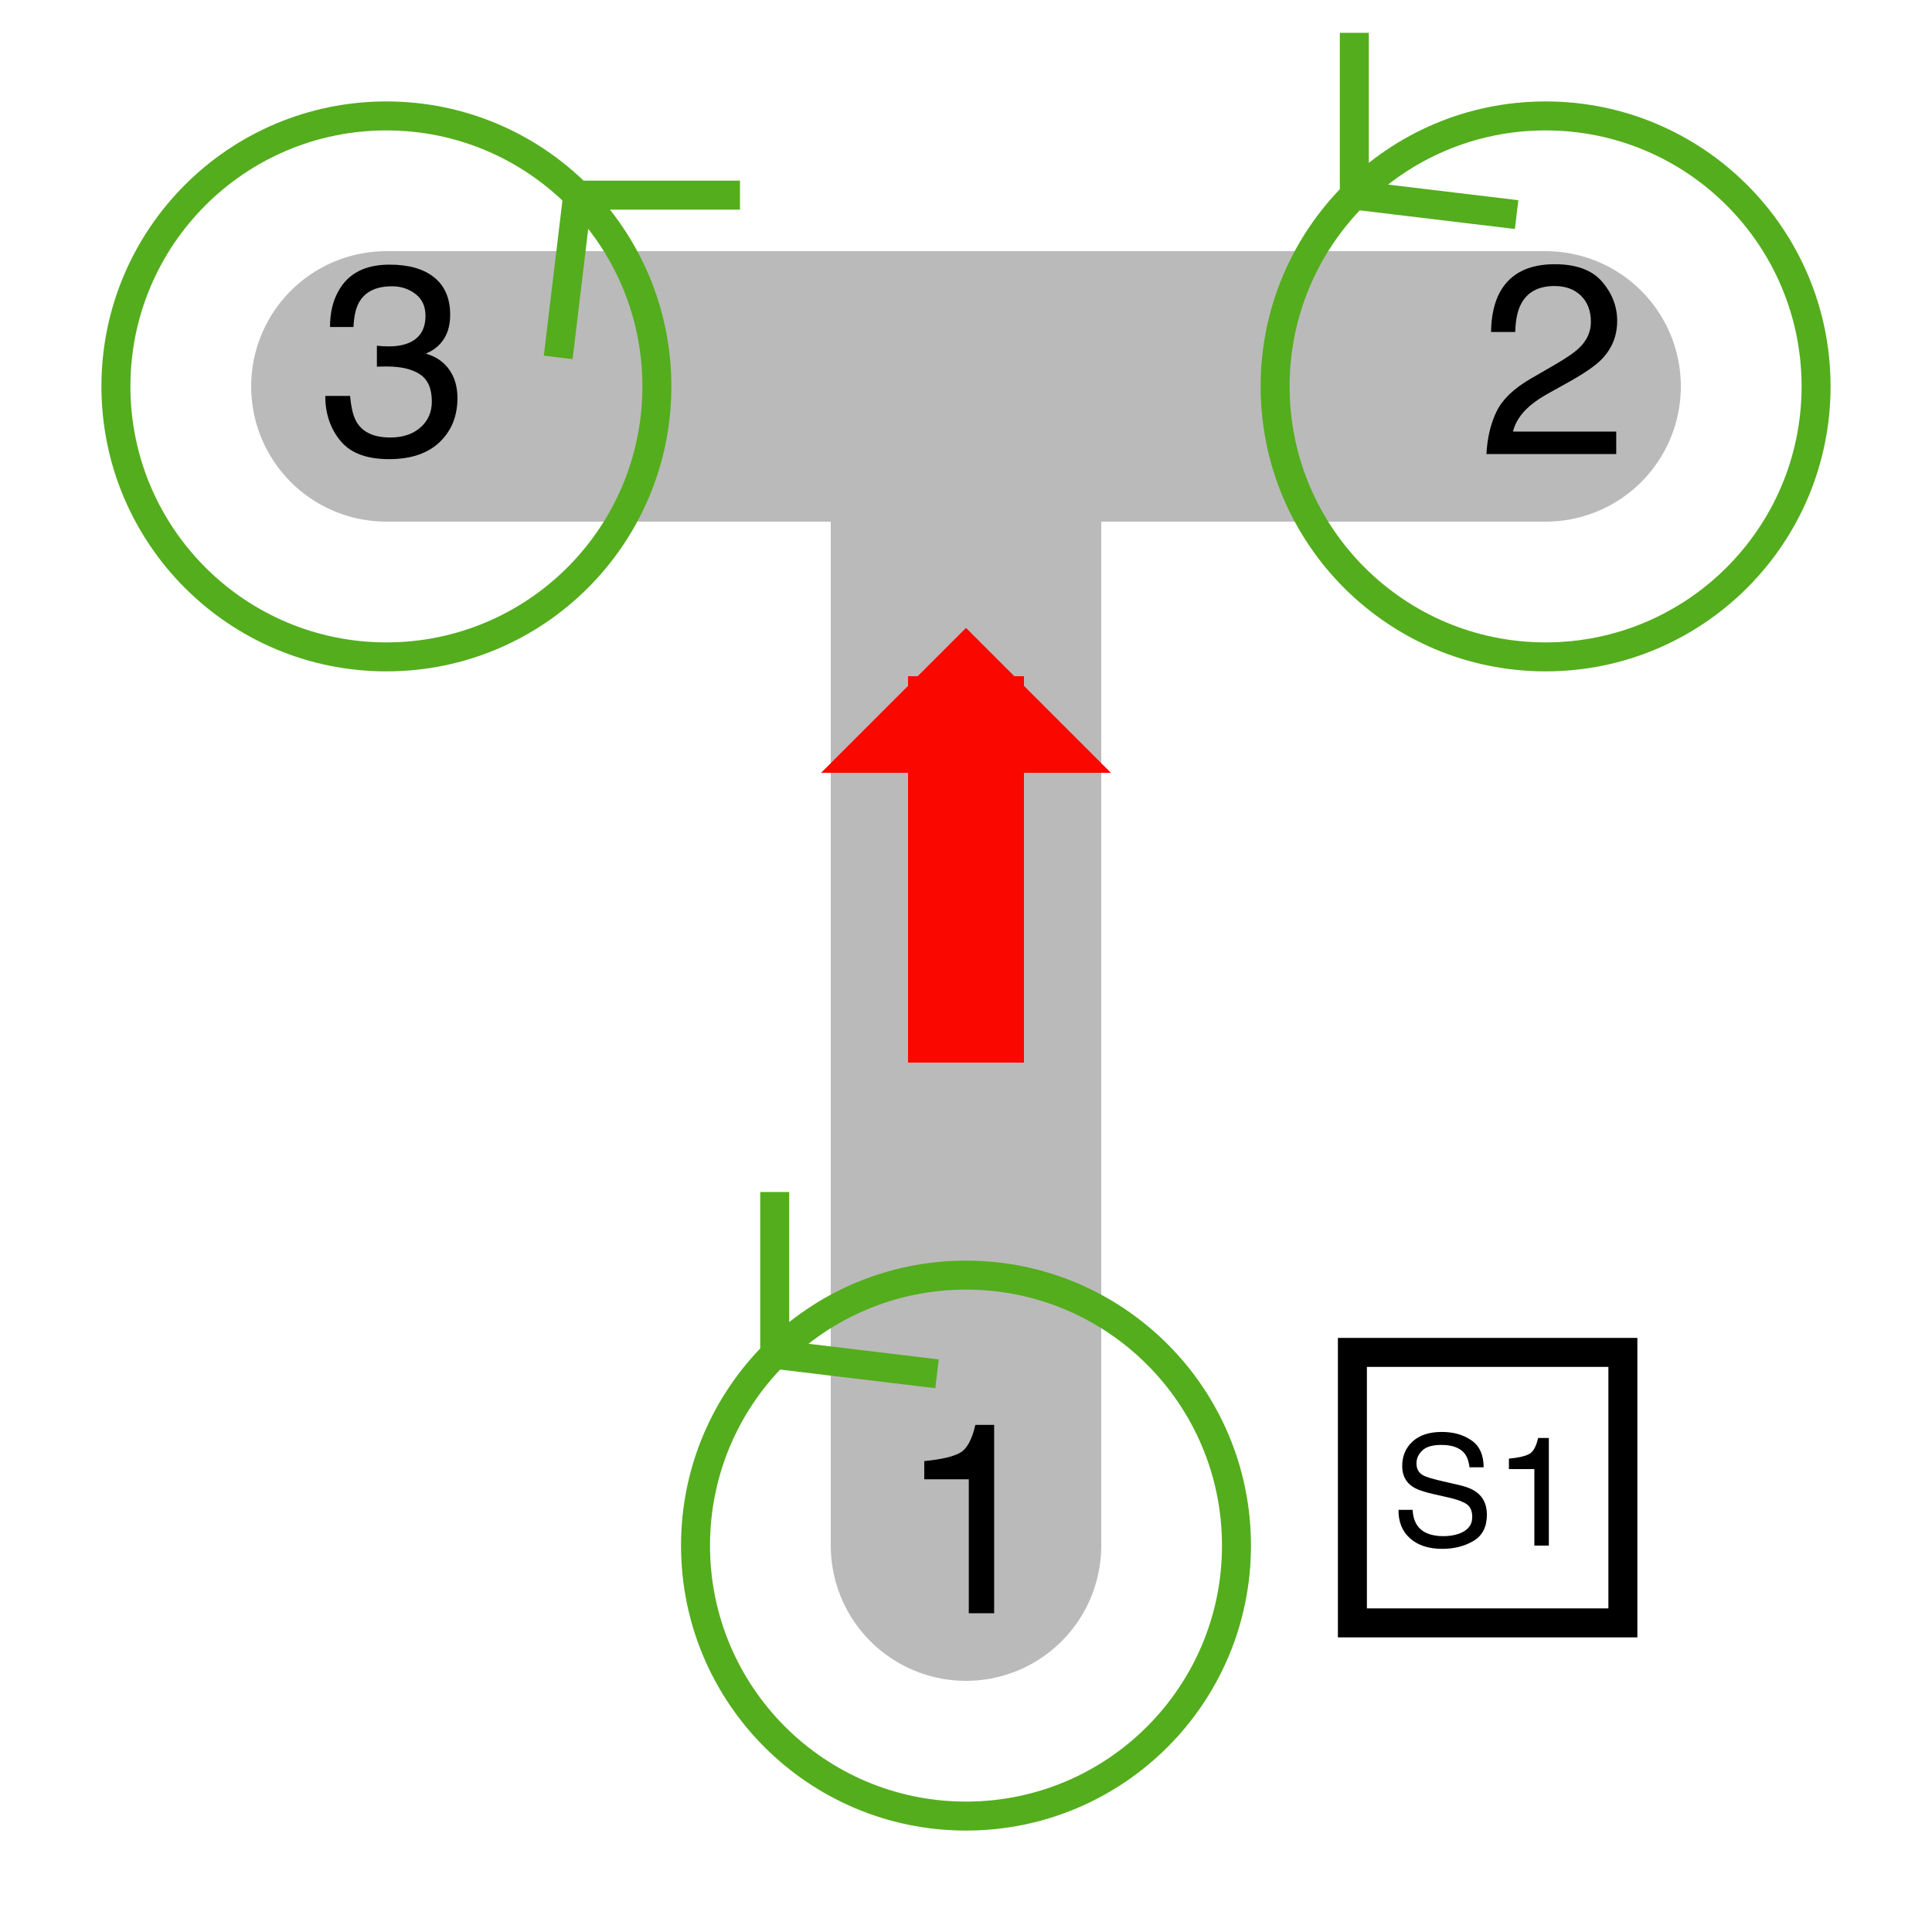
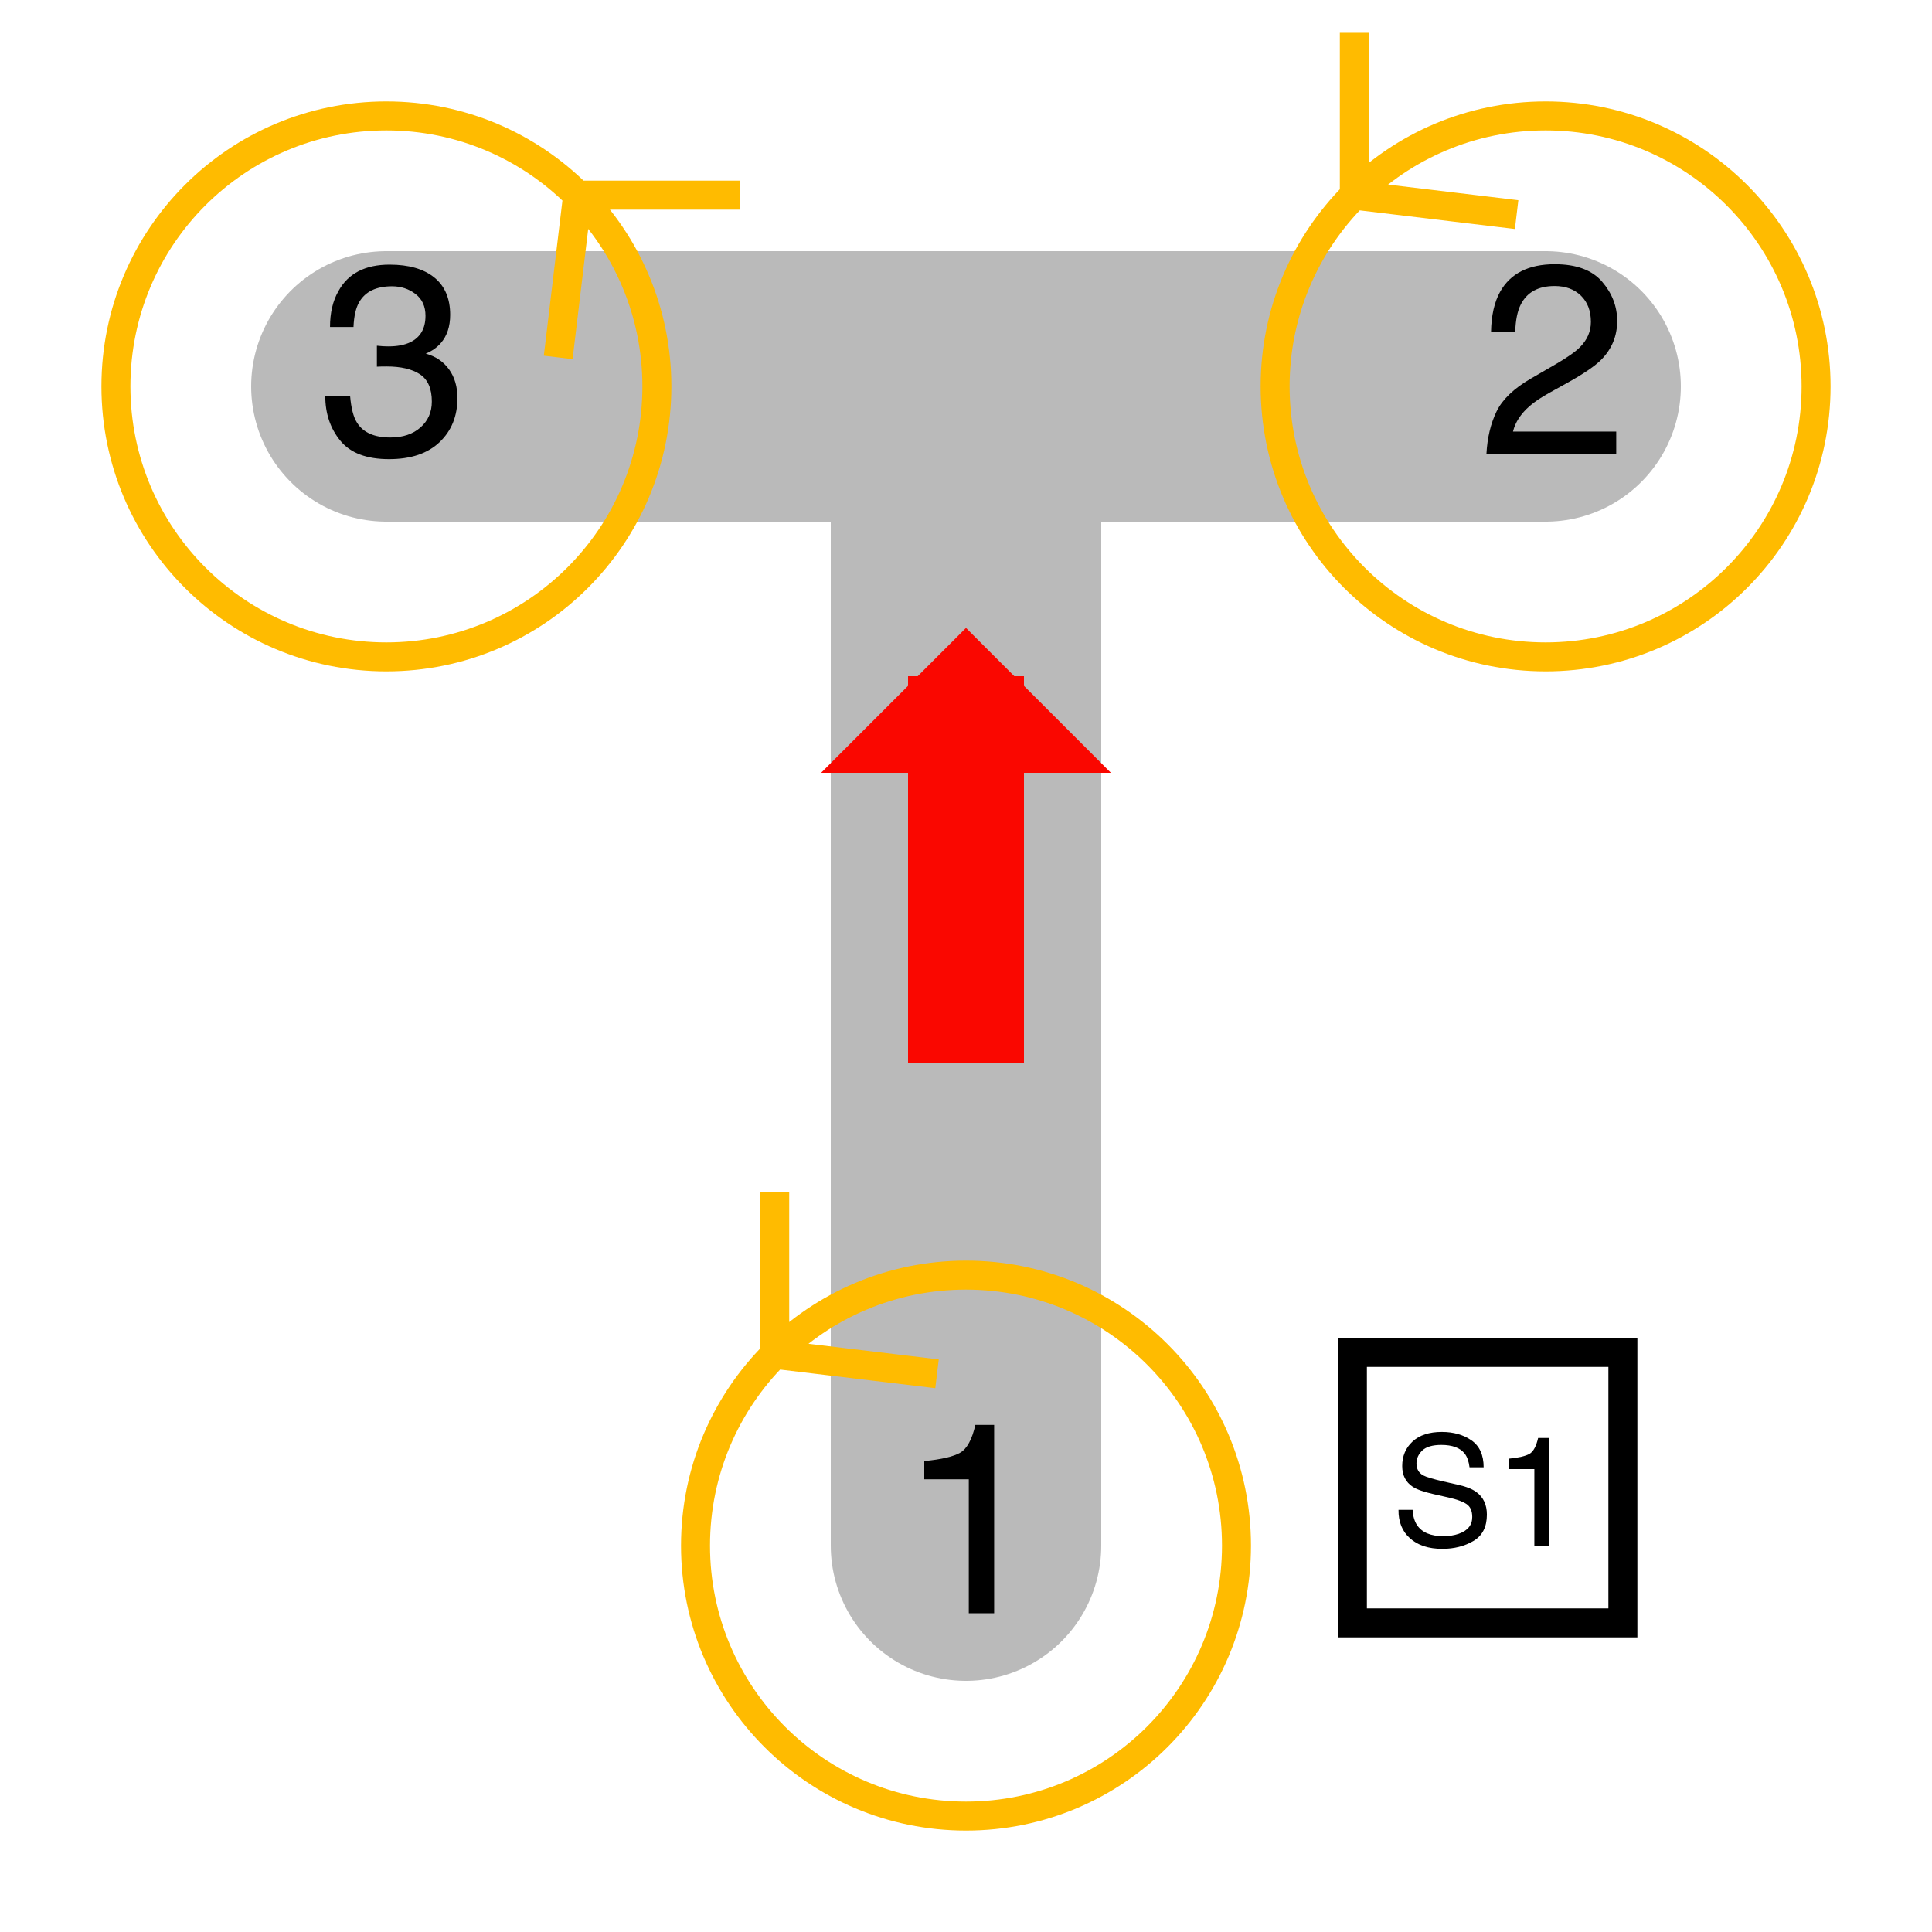
<svg xmlns="http://www.w3.org/2000/svg" xmlns:xlink="http://www.w3.org/1999/xlink" width="200pt" height="200pt" viewBox="0 0 200 200" version="1.1">
  <defs>
    <g>
      <symbol overflow="visible" id="glyph0-0">
        <path style="stroke:none;" d="" />
      </symbol>
      <symbol overflow="visible" id="glyph0-1">
        <path style="stroke:none;" d="M 2.68 -13.863 L 2.68 -15.75 C 4.457 -15.922 5.695 -16.211 6.398 -16.617 C 7.102 -17.023 7.625 -17.984 7.969 -19.496 L 9.914 -19.496 L 9.914 0 L 7.289 0 L 7.289 -13.863 Z M 2.68 -13.863 " />
      </symbol>
      <symbol overflow="visible" id="glyph0-2">
        <path style="stroke:none;" d="M 1.922 -4.402 C 2.527 -5.652 3.711 -6.785 5.469 -7.805 L 8.094 -9.324 C 9.27 -10.008 10.094 -10.59 10.57 -11.074 C 11.316 -11.832 11.688 -12.695 11.688 -13.672 C 11.688 -14.812 11.348 -15.715 10.664 -16.387 C 9.98 -17.055 9.07 -17.391 7.93 -17.391 C 6.242 -17.391 5.078 -16.754 4.43 -15.477 C 4.082 -14.793 3.891 -13.844 3.855 -12.633 L 1.352 -12.633 C 1.379 -14.336 1.695 -15.727 2.297 -16.805 C 3.363 -18.699 5.246 -19.648 7.945 -19.648 C 10.188 -19.648 11.824 -19.039 12.859 -17.828 C 13.895 -16.617 14.41 -15.266 14.41 -13.781 C 14.41 -12.215 13.859 -10.875 12.758 -9.762 C 12.117 -9.113 10.973 -8.332 9.324 -7.41 L 7.453 -6.371 C 6.559 -5.879 5.855 -5.41 5.344 -4.961 C 4.434 -4.168 3.859 -3.289 3.625 -2.324 L 14.312 -2.324 L 14.312 0 L 0.875 0 C 0.965 -1.688 1.316 -3.152 1.922 -4.402 Z M 1.922 -4.402 " />
      </symbol>
      <symbol overflow="visible" id="glyph0-3">
        <path style="stroke:none;" d="M 2.234 -1.375 C 1.191 -2.645 0.672 -4.191 0.672 -6.016 L 3.242 -6.016 C 3.352 -4.75 3.586 -3.828 3.953 -3.254 C 4.59 -2.223 5.742 -1.711 7.41 -1.711 C 8.703 -1.711 9.742 -2.055 10.527 -2.75 C 11.312 -3.441 11.703 -4.336 11.703 -5.43 C 11.703 -6.777 11.289 -7.719 10.465 -8.258 C 9.641 -8.797 8.496 -9.062 7.027 -9.062 C 6.863 -9.062 6.695 -9.062 6.527 -9.059 C 6.359 -9.055 6.188 -9.047 6.016 -9.039 L 6.016 -11.211 C 6.27 -11.184 6.484 -11.164 6.656 -11.156 C 6.832 -11.148 7.02 -11.141 7.219 -11.141 C 8.141 -11.141 8.895 -11.289 9.488 -11.578 C 10.527 -12.09 11.047 -13 11.047 -14.312 C 11.047 -15.289 10.699 -16.043 10.008 -16.57 C 9.316 -17.098 8.508 -17.363 7.586 -17.363 C 5.945 -17.363 4.812 -16.816 4.184 -15.723 C 3.836 -15.121 3.641 -14.266 3.594 -13.152 L 1.164 -13.152 C 1.164 -14.609 1.453 -15.852 2.039 -16.871 C 3.039 -18.695 4.805 -19.605 7.328 -19.605 C 9.324 -19.605 10.867 -19.16 11.961 -18.273 C 13.055 -17.383 13.602 -16.098 13.602 -14.41 C 13.602 -13.207 13.281 -12.23 12.633 -11.484 C 12.23 -11.02 11.711 -10.656 11.074 -10.391 C 12.105 -10.109 12.91 -9.562 13.488 -8.758 C 14.066 -7.949 14.355 -6.965 14.355 -5.797 C 14.355 -3.93 13.742 -2.406 12.508 -1.23 C 11.277 -0.055 9.535 0.531 7.273 0.531 C 4.957 0.531 3.277 -0.102 2.234 -1.375 Z M 2.234 -1.375 " />
      </symbol>
      <symbol overflow="visible" id="glyph1-0">
        <path style="stroke:none;" d="" />
      </symbol>
      <symbol overflow="visible" id="glyph1-1">
        <path style="stroke:none;" d="M 2.234 -3.703 C 2.27 -3.051 2.426 -2.523 2.695 -2.117 C 3.211 -1.355 4.121 -0.977 5.422 -0.977 C 6.004 -0.977 6.535 -1.059 7.016 -1.227 C 7.941 -1.551 8.406 -2.129 8.406 -2.961 C 8.406 -3.586 8.211 -4.031 7.82 -4.297 C 7.426 -4.559 6.805 -4.785 5.961 -4.977 L 4.406 -5.328 C 3.391 -5.559 2.672 -5.809 2.25 -6.086 C 1.52 -6.566 1.156 -7.281 1.156 -8.234 C 1.156 -9.266 1.512 -10.113 2.227 -10.773 C 2.941 -11.434 3.949 -11.766 5.258 -11.766 C 6.461 -11.766 7.484 -11.477 8.324 -10.895 C 9.164 -10.312 9.586 -9.387 9.586 -8.109 L 8.125 -8.109 C 8.047 -8.723 7.879 -9.195 7.625 -9.523 C 7.152 -10.121 6.348 -10.422 5.211 -10.422 C 4.293 -10.422 3.637 -10.23 3.234 -9.844 C 2.832 -9.457 2.633 -9.012 2.633 -8.5 C 2.633 -7.938 2.867 -7.527 3.336 -7.266 C 3.645 -7.098 4.34 -6.891 5.422 -6.641 L 7.031 -6.273 C 7.809 -6.098 8.406 -5.855 8.828 -5.547 C 9.559 -5.012 9.922 -4.23 9.922 -3.211 C 9.922 -1.941 9.461 -1.031 8.535 -0.484 C 7.609 0.062 6.535 0.336 5.312 0.336 C 3.887 0.336 2.77 -0.027 1.961 -0.758 C 1.152 -1.48 0.758 -2.465 0.773 -3.703 Z M 2.234 -3.703 " />
      </symbol>
      <symbol overflow="visible" id="glyph1-2">
        <path style="stroke:none;" d="M 1.531 -7.922 L 1.531 -9 C 2.547 -9.098 3.254 -9.266 3.656 -9.496 C 4.059 -9.727 4.355 -10.277 4.555 -11.141 L 5.664 -11.141 L 5.664 0 L 4.164 0 L 4.164 -7.922 Z M 1.531 -7.922 " />
      </symbol>
    </g>
  </defs>
  <g id="surface6">
    <path style="fill:none;stroke-width:28;stroke-linecap:round;stroke-linejoin:round;stroke:rgb(72.941%,72.941%,72.941%);stroke-opacity:1;stroke-miterlimit:10;" d="M 40 40 L 160 40 M 100 40 L 100 160 " />
-     <path style="fill:none;stroke-width:3;stroke-linecap:butt;stroke-linejoin:miter;stroke:rgb(32.941%,67.843%,11.373%);stroke-opacity:1;stroke-miterlimit:10;" d="M 128 160 C 128 175.465 115.465 188 100 188 C 84.535 188 72 175.465 72 160 C 72 144.535 84.535 132 100 132 C 115.465 132 128 144.535 128 160 M 80.199 140.199 L 80.199 123.398 M 80.199 140.199 L 97 142.215 " />
+     <path style="fill:none;stroke-width:3;stroke-linecap:butt;stroke-linejoin:miter;stroke:rgb(255,187,0);stroke-opacity:1;stroke-miterlimit:10;" d="M 128 160 C 128 175.465 115.465 188 100 188 C 84.535 188 72 175.465 72 160 C 72 144.535 84.535 132 100 132 C 115.465 132 128 144.535 128 160 M 80.199 140.199 L 80.199 123.398 M 80.199 140.199 L 97 142.215 " />
    <g style="fill:rgb(0%,0%,0%);fill-opacity:1;">
      <use xlink:href="#glyph0-1" x="93" y="167" />
    </g>
-     <path style="fill:none;stroke-width:3;stroke-linecap:butt;stroke-linejoin:miter;stroke:rgb(32.941%,67.843%,11.373%);stroke-opacity:1;stroke-miterlimit:10;" d="M 188 40 C 188 55.465 175.465 68 160 68 C 144.535 68 132 55.465 132 40 C 132 24.535 144.535 12 160 12 C 175.465 12 188 24.535 188 40 M 140.199 20.199 L 140.199 3.398 M 140.199 20.199 L 157 22.215 " />
+     <path style="fill:none;stroke-width:3;stroke-linecap:butt;stroke-linejoin:miter;stroke:rgb(255,187,0);stroke-opacity:1;stroke-miterlimit:10;" d="M 188 40 C 188 55.465 175.465 68 160 68 C 144.535 68 132 55.465 132 40 C 132 24.535 144.535 12 160 12 C 175.465 12 188 24.535 188 40 M 140.199 20.199 L 140.199 3.398 M 140.199 20.199 L 157 22.215 " />
    <g style="fill:rgb(0%,0%,0%);fill-opacity:1;">
      <use xlink:href="#glyph0-2" x="153" y="47" />
    </g>
-     <path style="fill:none;stroke-width:3;stroke-linecap:butt;stroke-linejoin:miter;stroke:rgb(32.941%,67.843%,11.373%);stroke-opacity:1;stroke-miterlimit:10;" d="M 68 40 C 68 55.465 55.465 68 40 68 C 24.535 68 12 55.465 12 40 C 12 24.535 24.535 12 40 12 C 55.465 12 68 24.535 68 40 M 59.801 20.199 L 57.785 37 M 59.801 20.199 L 76.602 20.199 " />
+     <path style="fill:none;stroke-width:3;stroke-linecap:butt;stroke-linejoin:miter;stroke:rgb(255,187,0);stroke-opacity:1;stroke-miterlimit:10;" d="M 68 40 C 68 55.465 55.465 68 40 68 C 24.535 68 12 55.465 12 40 C 12 24.535 24.535 12 40 12 C 55.465 12 68 24.535 68 40 M 59.801 20.199 L 57.785 37 M 59.801 20.199 L 76.602 20.199 " />
    <g style="fill:rgb(0%,0%,0%);fill-opacity:1;">
      <use xlink:href="#glyph0-3" x="33" y="47" />
    </g>
    <path style="fill:none;stroke-width:3;stroke-linecap:butt;stroke-linejoin:miter;stroke:rgb(0%,0%,0%);stroke-opacity:1;stroke-miterlimit:10;" d="M 140 140 L 168 140 L 168 168 L 140 168 Z M 140 140 " />
    <g style="fill:rgb(0%,0%,0%);fill-opacity:1;">
      <use xlink:href="#glyph1-1" x="144" y="160" />
      <use xlink:href="#glyph1-2" x="154.672" y="160" />
    </g>
    <path style="fill:none;stroke-width:12;stroke-linecap:butt;stroke-linejoin:bevel;stroke:rgb(98.039%,2.745%,0%);stroke-opacity:1;stroke-miterlimit:10;" d="M 100 70 L 100 110 " />
    <path style=" stroke:none;fill-rule:nonzero;fill:rgb(98.039%,2.745%,0%);fill-opacity:1;" d="M 100 65 L 85 80 L 115 80 L 100 65 " />
  </g>
</svg>
